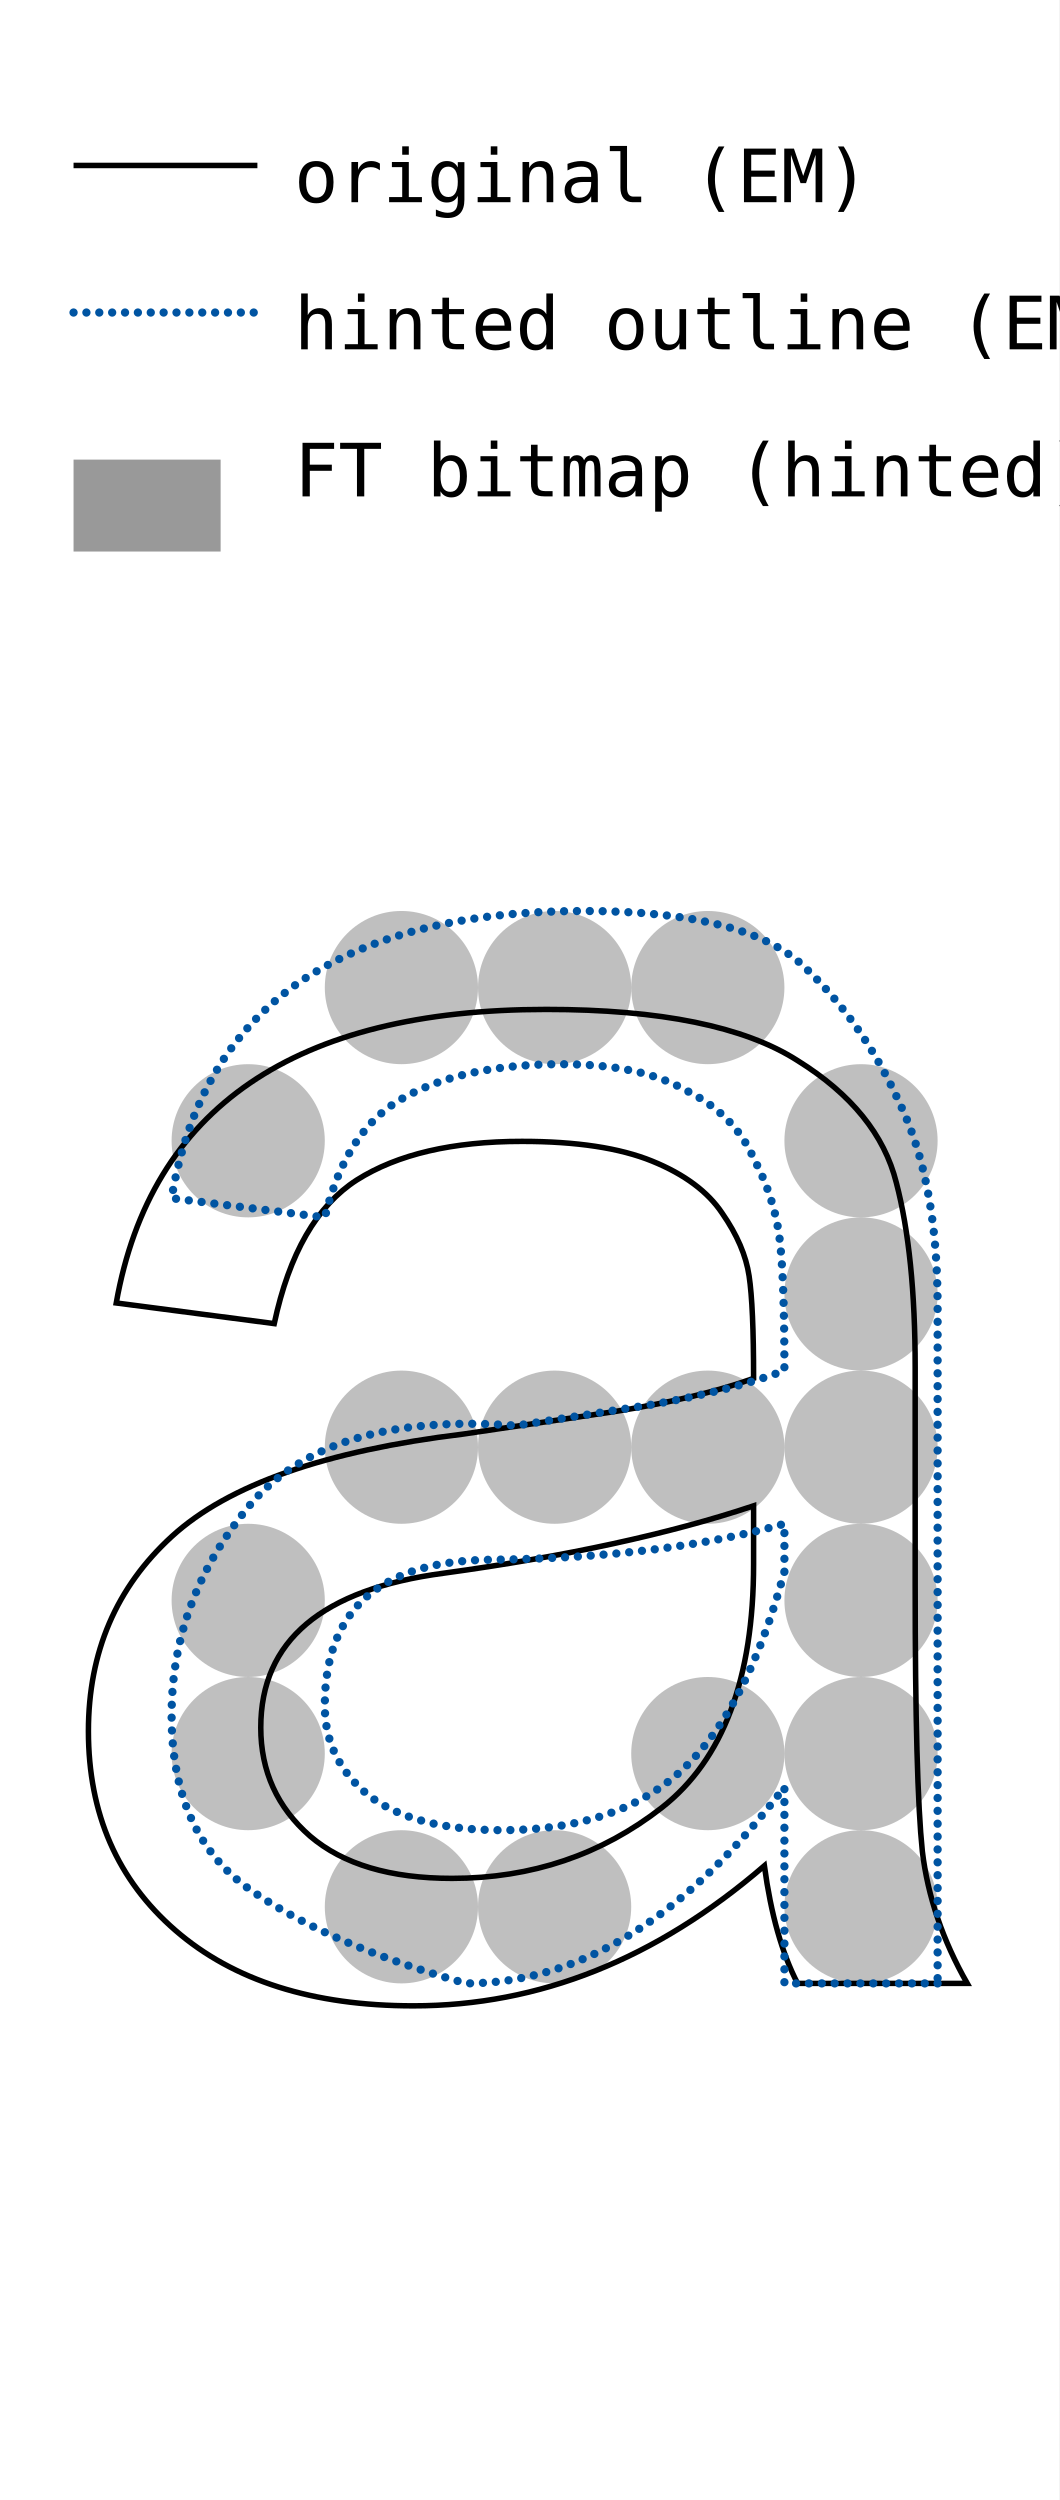
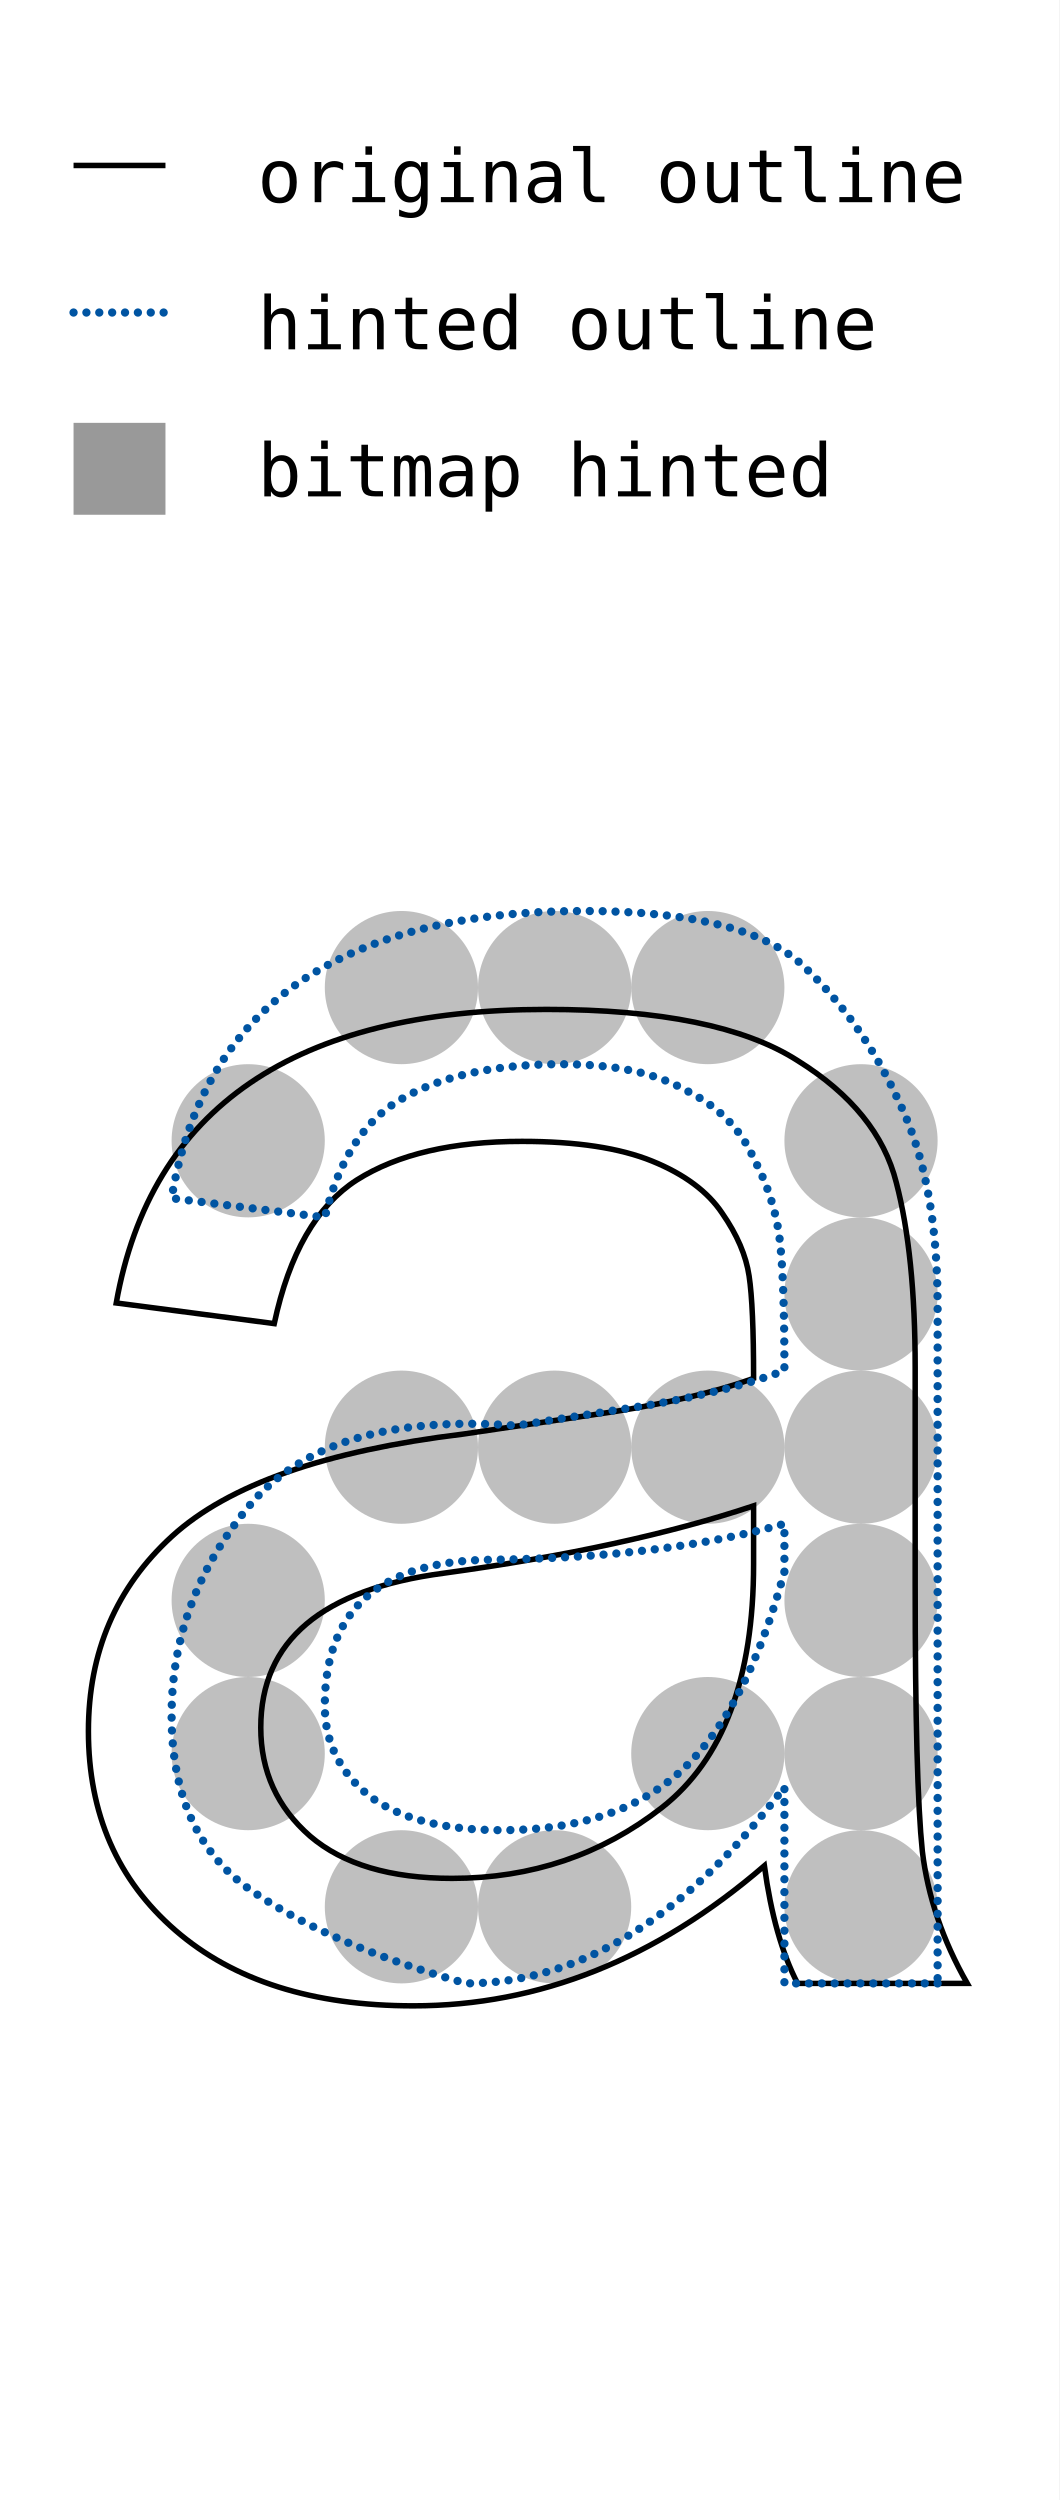
<svg xmlns="http://www.w3.org/2000/svg" viewBox="-20.480 -2209.480 1179.960 2784.960" width="1180" height="2785">
  <rect x="-20.480" y="-2209.480" width="1179.960" height="2784.960" fill="#fff" />
  <circle cx="426.667" cy="-1109.333" r="85.333" fill="rgb(0,0,0)" fill-opacity="0.250" />
  <circle cx="597.333" cy="-1109.333" r="85.333" fill="rgb(0,0,0)" fill-opacity="0.250" />
  <circle cx="768.000" cy="-1109.333" r="85.333" fill="rgb(0,0,0)" fill-opacity="0.250" />
  <circle cx="256.000" cy="-938.667" r="85.333" fill="rgb(0,0,0)" fill-opacity="0.250" />
  <circle cx="938.667" cy="-938.667" r="85.333" fill="rgb(0,0,0)" fill-opacity="0.250" />
  <circle cx="938.667" cy="-768.000" r="85.333" fill="rgb(0,0,0)" fill-opacity="0.250" />
  <circle cx="426.667" cy="-597.333" r="85.333" fill="rgb(0,0,0)" fill-opacity="0.250" />
  <circle cx="597.333" cy="-597.333" r="85.333" fill="rgb(0,0,0)" fill-opacity="0.250" />
  <circle cx="768.000" cy="-597.333" r="85.333" fill="rgb(0,0,0)" fill-opacity="0.250" />
  <circle cx="938.667" cy="-597.333" r="85.333" fill="rgb(0,0,0)" fill-opacity="0.250" />
  <circle cx="256.000" cy="-426.667" r="85.333" fill="rgb(0,0,0)" fill-opacity="0.250" />
  <circle cx="938.667" cy="-426.667" r="85.333" fill="rgb(0,0,0)" fill-opacity="0.250" />
  <circle cx="256.000" cy="-256.000" r="85.333" fill="rgb(0,0,0)" fill-opacity="0.250" />
  <circle cx="768.000" cy="-256.000" r="85.333" fill="rgb(0,0,0)" fill-opacity="0.250" />
  <circle cx="938.667" cy="-256.000" r="85.333" fill="rgb(0,0,0)" fill-opacity="0.250" />
  <circle cx="426.667" cy="-85.333" r="85.333" fill="rgb(0,0,0)" fill-opacity="0.250" />
  <circle cx="597.333" cy="-85.333" r="85.333" fill="rgb(0,0,0)" fill-opacity="0.250" />
  <circle cx="938.667" cy="-85.333" r="85.333" fill="rgb(0,0,0)" fill-opacity="0.250" />
  <path d="M 1057.000 0.000 L 868.000 0.000 Q 842.000 -50.000 831.000 -131.000 Q 650.000 25.000 440.000 25.000 Q 272.000 25.000 175.000 -59.000 Q 78.000 -143.000 78.000 -281.000 Q 78.000 -413.000 171.000 -498.000 Q 265.000 -584.000 496.000 -612.000 L 664.000 -637.000 Q 758.000 -652.000 819.000 -674.000 Q 819.000 -755.000 814.000 -788.000 Q 809.000 -822.000 784.000 -858.000 Q 760.000 -894.000 706.000 -916.000 Q 652.000 -938.000 561.000 -938.000 Q 445.000 -938.000 377.000 -895.000 Q 310.000 -852.000 285.000 -735.000 L 109.000 -758.000 Q 138.000 -921.000 258.000 -1003.000 Q 378.000 -1085.000 588.000 -1085.000 Q 779.000 -1085.000 868.000 -1028.000 Q 958.000 -972.000 978.000 -892.000 Q 999.000 -812.000 999.000 -686.000 L 999.000 -444.000 Q 999.000 -223.000 1007.000 -147.000 Q 1016.000 -72.000 1057.000 0.000 Z M 819.000 -467.000 L 819.000 -532.000 Q 678.000 -485.000 474.000 -457.000 Q 270.000 -430.000 270.000 -285.000 Q 270.000 -212.000 325.000 -164.000 Q 380.000 -117.000 483.000 -117.000 Q 616.000 -117.000 717.000 -196.000 Q 819.000 -276.000 819.000 -467.000 Z" fill="none" stroke="#000" stroke-width="6.144" />
  <path d="M 1024.000 -0.000 L 853.333 -0.000 Q 853.333 -58.667 853.333 -218.667 Q 688.000 -0.000 498.667 -0.000 Q 346.667 -42.667 258.667 -104.000 Q 170.667 -165.333 170.667 -298.667 Q 170.667 -426.667 256.000 -530.667 Q 344.000 -637.333 554.667 -621.333 L 709.333 -645.333 Q 797.333 -661.333 853.333 -682.667 Q 853.333 -786.667 848.000 -829.333 Q 842.667 -874.667 818.667 -920.000 Q 797.333 -968.000 744.000 -994.667 Q 693.333 -1024.000 605.333 -1024.000 Q 496.000 -1024.000 429.333 -986.667 Q 365.333 -952.000 341.333 -853.333 L 170.667 -874.667 Q 197.333 -1034.667 312.000 -1114.667 Q 429.333 -1194.667 629.333 -1194.667 Q 813.333 -1194.667 877.333 -1130.667 Q 941.333 -1069.333 981.333 -981.333 Q 1024.000 -893.333 1024.000 -754.667 L 1024.000 -488.000 Q 1024.000 -245.333 1024.000 -162.667 Q 1024.000 -80.000 1024.000 -0.000 Z M 853.333 -458.667 L 853.333 -512.000 Q 722.667 -474.667 530.667 -472.000 Q 341.333 -472.000 341.333 -309.333 Q 341.333 -248.000 392.000 -208.000 Q 442.667 -170.667 538.667 -170.667 Q 664.000 -170.667 736.000 -234.667 Q 810.667 -301.333 853.333 -458.667 Z" fill="none" stroke="#0054a2" stroke-width="9.216" stroke-dasharray="0.000 14.336" stroke-linecap="round" />
-   <text x="307.200" y="-1984.200" font-size="81.920" text-anchor="start" font-family="monospace">original (EM)</text>
-   <line x1="61.440" y1="-2025.160" x2="266.240" y2="-2025.160" stroke="#000" stroke-width="6.144" />
-   <text x="307.200" y="-1820.360" font-size="81.920" text-anchor="start" font-family="monospace">hinted outline (EM)</text>
-   <line x1="61.440" y1="-1861.320" x2="266.240" y2="-1861.320" stroke="#0054a2" stroke-width="9.216" stroke-dasharray="0.000 14.336" stroke-linecap="round" />
-   <text x="307.200" y="-1656.520" font-size="81.920" text-anchor="start" font-family="monospace">FT bitmap (hinted)</text>
-   <rect x="61.440" y="-1697.480" width="163.840" height="102.400" fill="#000" fill-opacity="0.4" stroke="none" />
+   <text x="266.240" y="-1984.200" font-size="81.920" text-anchor="start" font-family="monospace">original outline</text>
+   <line x1="61.440" y1="-2025.160" x2="163.840" y2="-2025.160" stroke="#000" stroke-width="6.144" />
+   <text x="266.240" y="-1820.360" font-size="81.920" text-anchor="start" font-family="monospace">hinted outline</text>
+   <line x1="61.440" y1="-1861.320" x2="163.840" y2="-1861.320" stroke="#0054a2" stroke-width="9.216" stroke-dasharray="0.000 14.336" stroke-linecap="round" />
+   <text x="266.240" y="-1656.520" font-size="81.920" text-anchor="start" font-family="monospace">bitmap hinted</text>
+   <rect x="61.440" y="-1738.440" width="102.400" height="102.400" fill="#000" fill-opacity="0.4" stroke="none" />
</svg>
